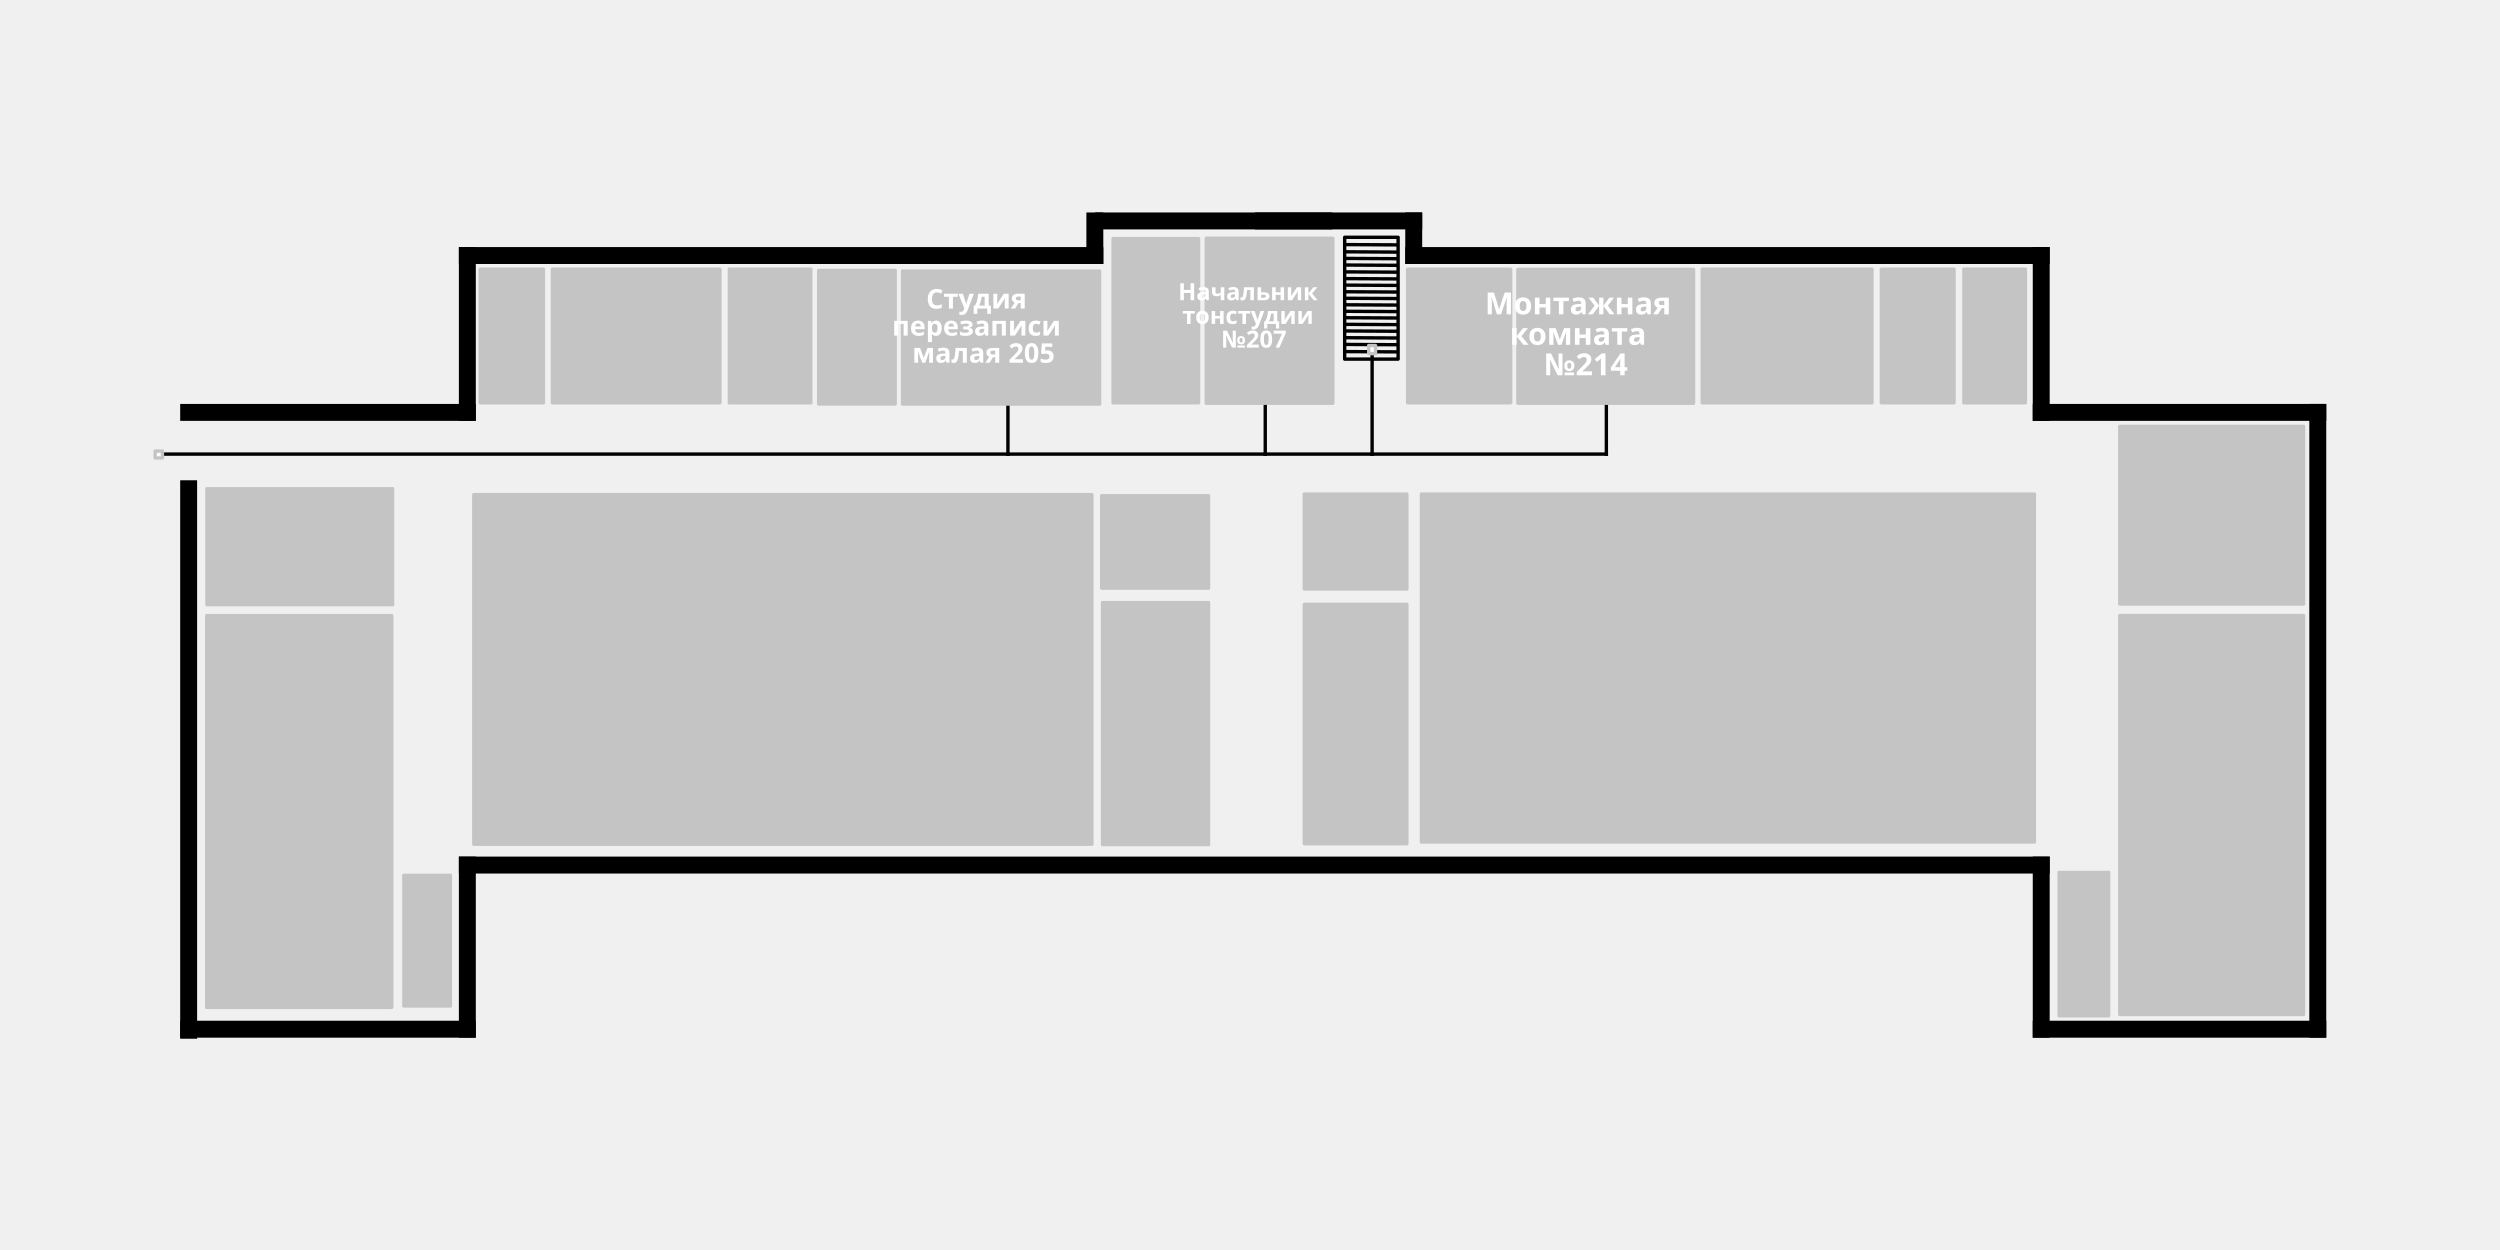
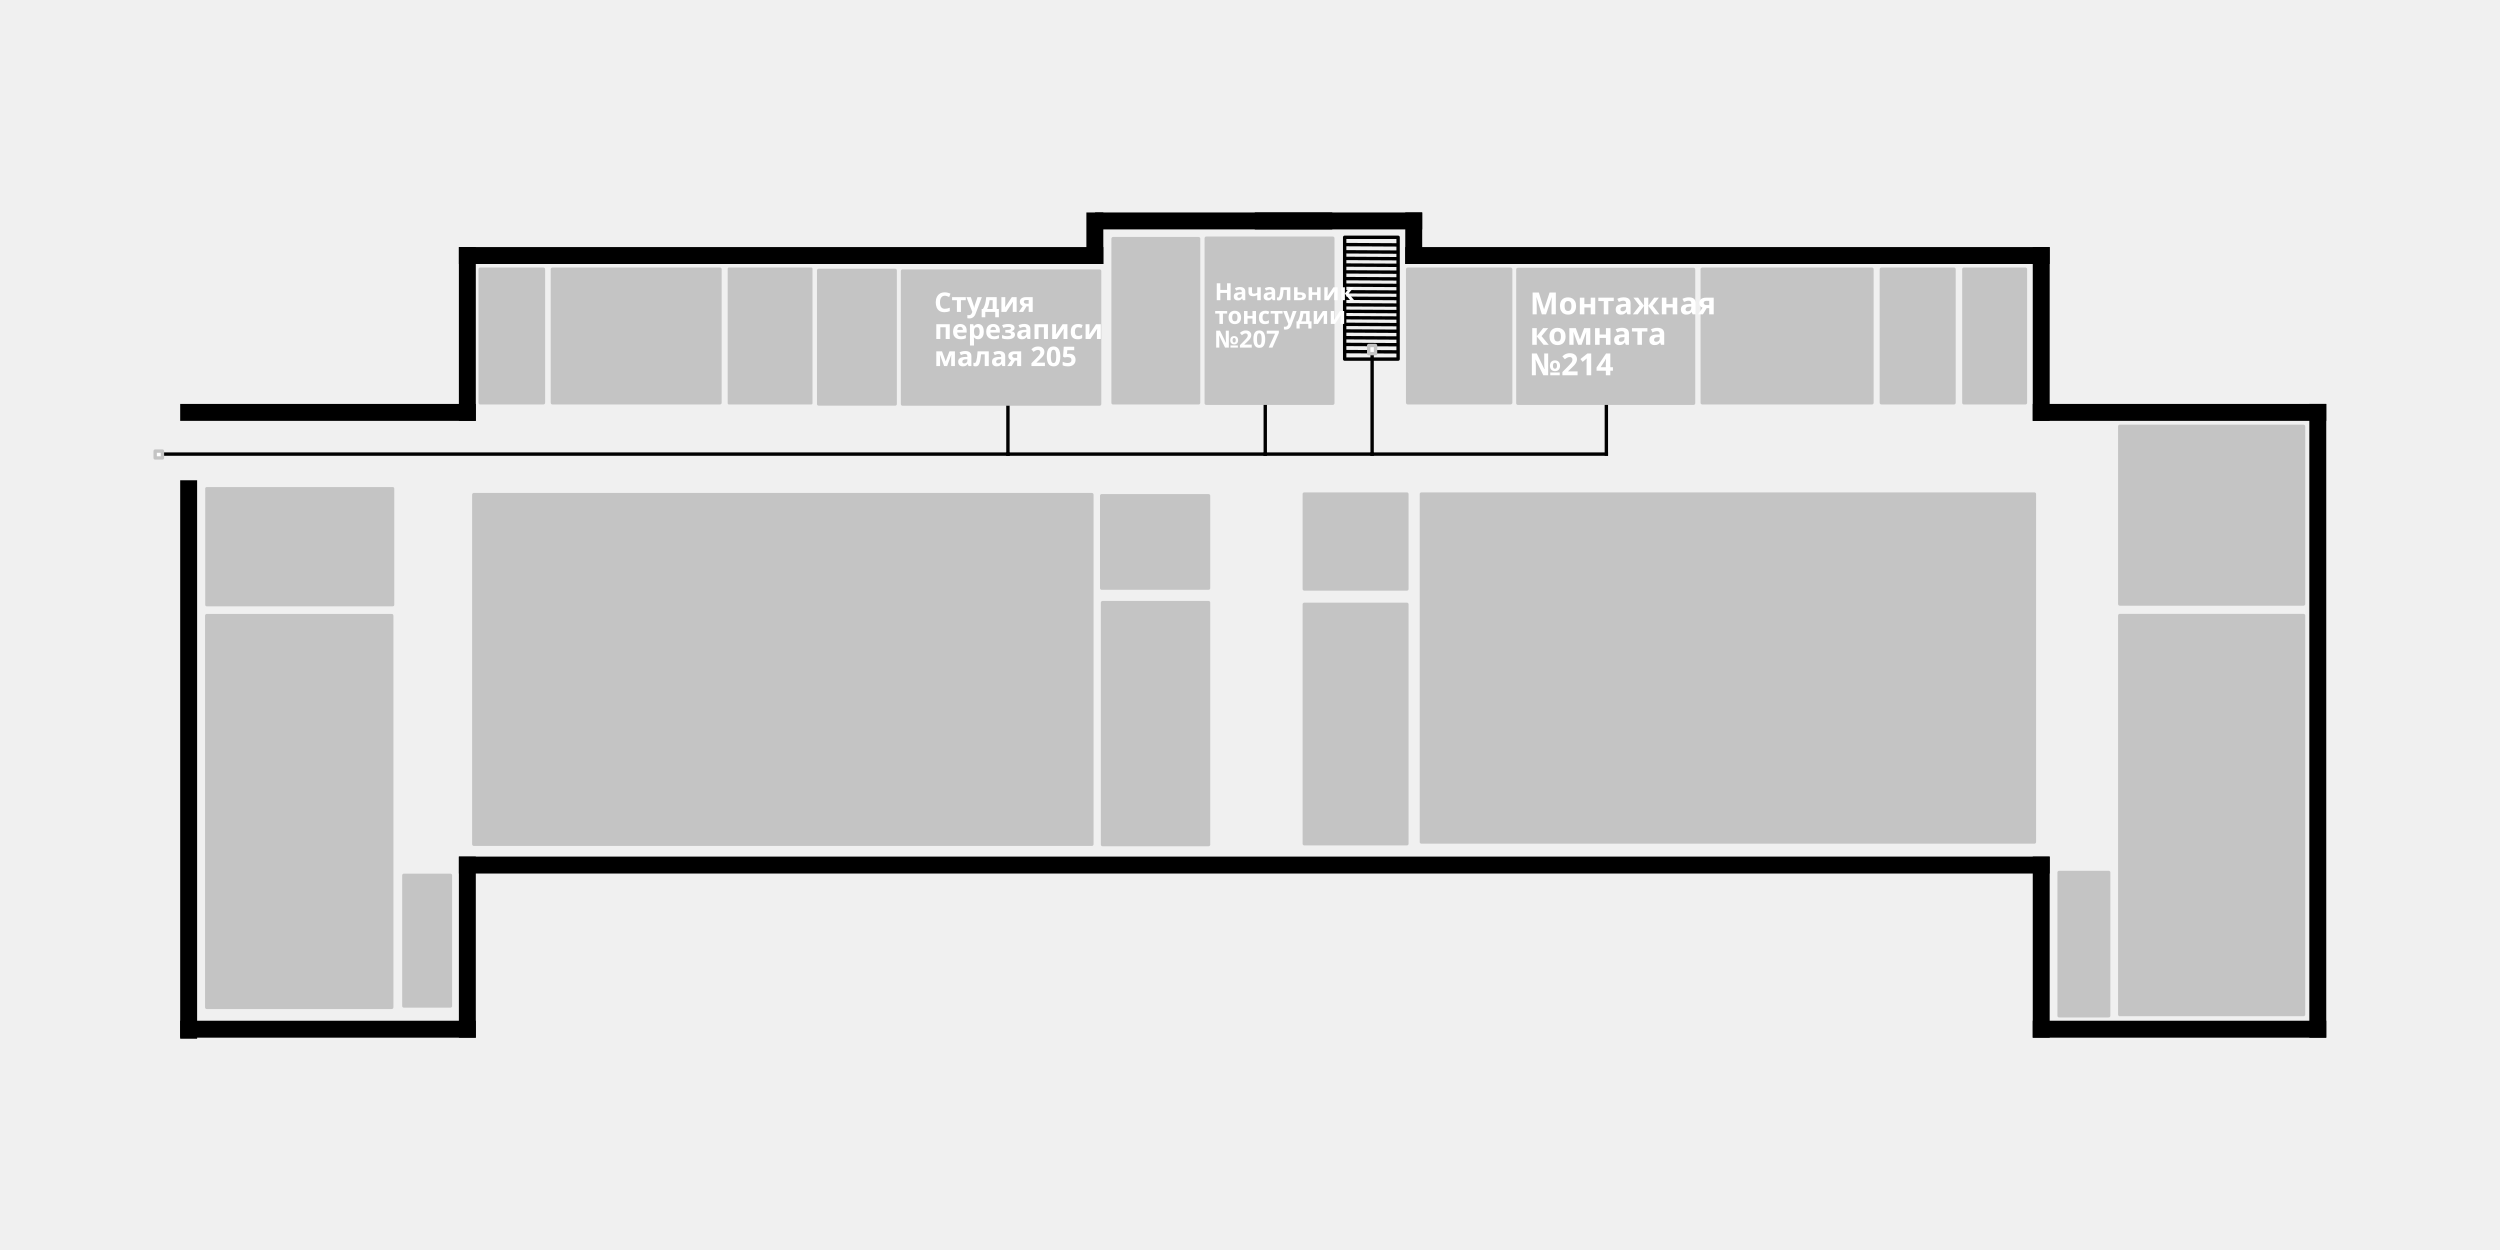
<svg xmlns="http://www.w3.org/2000/svg" width="1477" height="738" id="svg2" version="1.1">
  <defs id="defs4" />
  <g id="layer1" transform="translate(1241.357,256.6378)">
    <path style="fill:#c4c4c4;fill-opacity:1;stroke:#000000;stroke-width:10;stroke-linecap:square;stroke-linejoin:round;stroke-miterlimit:4;stroke-opacity:1;stroke-dasharray:none" d="m -35.402,351.431 163.392,0" id="path3018" />
    <path style="fill:#c4c4c4;fill-opacity:1;stroke:#000000;stroke-width:10;stroke-linecap:square;stroke-linejoin:round;stroke-miterlimit:4;stroke-opacity:1;stroke-dasharray:none" d="m -35.402,351.431 0,-96.975" id="path3788" />
    <path style="fill:#c4c4c4;fill-opacity:1;stroke:#000000;stroke-width:10;stroke-linecap:square;stroke-linejoin:round;stroke-miterlimit:4;stroke-opacity:1;stroke-dasharray:none" d="m -35.402,254.457 -929.845,0" id="path3790" />
    <path style="fill:#c4c4c4;fill-opacity:1;stroke:#000000;stroke-width:10;stroke-linecap:square;stroke-linejoin:round;stroke-miterlimit:4;stroke-opacity:1;stroke-dasharray:none" d="m -965.247,254.457 0,96.975" id="path3792" />
    <path style="fill:#c4c4c4;fill-opacity:1;stroke:#000000;stroke-width:10;stroke-linecap:square;stroke-linejoin:round;stroke-miterlimit:4;stroke-opacity:1;stroke-dasharray:none" d="m -965.247,351.431 -164.655,0" id="path3794" />
    <path style="fill:#c4c4c4;fill-opacity:1;stroke:#000000;stroke-width:10;stroke-linecap:square;stroke-linejoin:round;stroke-miterlimit:4;stroke-opacity:1;stroke-dasharray:none" d="m -1129.902,352.042 0,-319.919" id="path3796" />
    <path style="fill:#c4c4c4;fill-opacity:1;stroke:#000000;stroke-width:10;stroke-linecap:square;stroke-linejoin:round;stroke-miterlimit:4;stroke-opacity:1;stroke-dasharray:none" d="m -1129.902,-12.981 164.655,0" id="path3798" />
    <path style="fill:#c4c4c4;fill-opacity:1;stroke:#000000;stroke-width:10;stroke-linecap:square;stroke-linejoin:round;stroke-miterlimit:4;stroke-opacity:1;stroke-dasharray:none" d="m -965.247,-12.981 0,-92.681" id="path3800" />
    <path style="fill:#c4c4c4;fill-opacity:1;stroke:#000000;stroke-width:10;stroke-linecap:square;stroke-linejoin:round;stroke-miterlimit:4;stroke-opacity:1;stroke-dasharray:none" d="m -965.247,-105.663 370.726,0" id="path3802" />
    <path style="fill:#c4c4c4;fill-opacity:1;stroke:#000000;stroke-width:10;stroke-linecap:square;stroke-linejoin:round;stroke-miterlimit:4;stroke-opacity:1;stroke-dasharray:none" d="m -594.521,-105.663 0,-20.456" id="path3804" />
    <path style="fill:#c4c4c4;fill-opacity:1;stroke:#000000;stroke-width:10;stroke-linecap:square;stroke-linejoin:round;stroke-miterlimit:4;stroke-opacity:1;stroke-dasharray:none" d="m -589.378,-126.118 130.125,0" id="path3806" />
    <path style="fill:#c4c4c4;fill-opacity:1;stroke:#000000;stroke-width:10;stroke-linecap:square;stroke-linejoin:round;stroke-miterlimit:4;stroke-opacity:1;stroke-dasharray:none" d="m -495.021,-126.118 88.893,0" id="path3808" />
    <path style="fill:#c4c4c4;fill-opacity:1;stroke:#000000;stroke-width:10;stroke-linecap:square;stroke-linejoin:round;stroke-miterlimit:4;stroke-opacity:1;stroke-dasharray:none" d="m -406.128,-126.118 0,20.456" id="path3810" />
    <path style="fill:#c4c4c4;fill-opacity:1;stroke:#000000;stroke-width:10;stroke-linecap:square;stroke-linejoin:round;stroke-miterlimit:4;stroke-opacity:1;stroke-dasharray:none" d="m -406.128,-105.663 370.726,0" id="path3812" />
    <path style="fill:#c4c4c4;fill-opacity:1;stroke:#000000;stroke-width:10;stroke-linecap:square;stroke-linejoin:round;stroke-miterlimit:4;stroke-opacity:1;stroke-dasharray:none" d="m -35.402,-105.663 0,92.681" id="path3814" />
    <path style="fill:#c4c4c4;fill-opacity:1;stroke:#000000;stroke-width:10;stroke-linecap:square;stroke-linejoin:round;stroke-miterlimit:4;stroke-opacity:1;stroke-dasharray:none" d="m -35.402,-12.981 163.392,0" id="path3816" />
    <path style="fill:#c4c4c4;fill-opacity:1;stroke:#000000;stroke-width:10;stroke-linecap:square;stroke-linejoin:round;stroke-miterlimit:4;stroke-opacity:1;stroke-dasharray:none" d="m 127.99,-12.981 0,364.413" id="path3818" />
    <path style="fill:#c4c4c4;fill-opacity:1;stroke:#c4c4c4;stroke-width:1.97;stroke-linecap:square;stroke-linejoin:round;stroke-miterlimit:4;stroke-opacity:1" d="m -1002.761,260.502 27.514,0 0,77.21 -27.514,0 z" id="rect3836" />
    <path style="fill:#c4c4c4;fill-opacity:1;stroke:#c4c4c4;stroke-width:1.663;stroke-linecap:square;stroke-linejoin:round;stroke-miterlimit:4;stroke-opacity:1" d="m -1119.28,31.968 110.025,0 0,68.767 -110.025,0 z" id="rect3839" />
    <path style="fill:#c4c4c4;fill-opacity:1;stroke:#c4c4c4;stroke-width:1.965;stroke-linecap:square;stroke-linejoin:round;stroke-miterlimit:4;stroke-opacity:1" d="m -590.498,36.246 63.169,0 0,54.583 -63.169,0 z" id="rect3857" />
    <path style="fill:#c4c4c4;fill-opacity:1;stroke:#c4c4c4;stroke-width:1.973;stroke-linecap:square;stroke-linejoin:round;stroke-miterlimit:4;stroke-opacity:1" d="m -589.989,99.385 62.657,0 0,142.964 -62.657,0 z" id="rect3860" />
    <path style="fill:#c4c4c4;fill-opacity:1;stroke:#c4c4c4;stroke-width:1.943;stroke-linecap:square;stroke-linejoin:round;stroke-miterlimit:4;stroke-opacity:1" d="m -470.806,35.225 60.666,0 0,56.121 -60.666,0 z" id="rect3863" />
    <path style="fill:#c4c4c4;fill-opacity:1;stroke:#c4c4c4;stroke-width:1.963;stroke-linecap:square;stroke-linejoin:round;stroke-miterlimit:4;stroke-opacity:1" d="m -470.796,100.39 60.646,0 0,141.459 -60.646,0 z" id="rect3866" />
    <path style="fill:#c4c4c4;fill-opacity:1;stroke:#c4c4c4;stroke-width:1.976;stroke-linecap:square;stroke-linejoin:round;stroke-miterlimit:4;stroke-opacity:1" d="m -401.594,35.242 362.164,0 0,205.59 -362.164,0 z" id="rect3869" />
    <path style="fill:#c4c4c4;fill-opacity:1;stroke:#c4c4c4;stroke-width:2;stroke-linecap:square;stroke-linejoin:round;stroke-miterlimit:4;stroke-opacity:1" d="m -957.671,-97.582 37.376,0 0,78.904 -37.376,0 z" id="rect3887" />
    <path style="fill:#c4c4c4;fill-opacity:1;stroke:#c4c4c4;stroke-width:2;stroke-linecap:square;stroke-linejoin:round;stroke-miterlimit:4;stroke-opacity:1" d="m -914.992,-97.582 98.995,0 0,78.904 -98.995,0 z" id="rect3890" />
    <path style="fill:#c4c4c4;fill-opacity:1;stroke:#c4c4c4;stroke-width:1.399;stroke-linecap:square;stroke-linejoin:round;stroke-miterlimit:4;stroke-opacity:1" d="m -810.742,-97.882 48.715,0 0,79.505 -48.715,0 z" id="rect3893" />
    <path style="fill:#c4c4c4;fill-opacity:1;stroke:#c4c4c4;stroke-width:2;stroke-linecap:square;stroke-linejoin:round;stroke-miterlimit:4;stroke-opacity:1" d="m -757.694,-96.867 45.204,0 0,78.904 -45.204,0 z" id="rect3896" />
    <path style="fill:#c4c4c4;fill-opacity:1;stroke:#c4c4c4;stroke-width:2.164;stroke-linecap:square;stroke-linejoin:round;stroke-miterlimit:4;stroke-opacity:1" d="m -409.641,-97.5 60.714,0 0,78.74 -60.714,0 z" id="rect3901" />
    <path style="fill:#c4c4c4;fill-opacity:1;stroke:#c4c4c4;stroke-width:2;stroke-linecap:square;stroke-linejoin:round;stroke-miterlimit:4;stroke-opacity:1" d="m -235.665,-97.582 100.258,0 0,78.904 -100.258,0 z" id="rect3910" />
    <path style="fill:#c4c4c4;fill-opacity:1;stroke:#c4c4c4;stroke-width:2;stroke-linecap:square;stroke-linejoin:round;stroke-miterlimit:4;stroke-opacity:1" d="m -129.851,-97.582 42.931,0 0,78.904 -42.931,0 z" id="rect3913" />
    <path style="fill:#c4c4c4;fill-opacity:1;stroke:#c4c4c4;stroke-width:1.936;stroke-linecap:square;stroke-linejoin:round;stroke-miterlimit:4;stroke-opacity:1" d="m -81.143,-97.613 36.429,0 0,78.968 -36.429,0 z" id="rect3916" />
    <path style="fill:#c4c4c4;fill-opacity:1;stroke:#c4c4c4;stroke-width:2.034;stroke-linecap:square;stroke-linejoin:round;stroke-miterlimit:4;stroke-opacity:1" d="m 11.018,-4.732 108.537,0 0,104.93 -108.537,0 z" id="rect3923" />
    <path style="fill:#c4c4c4;fill-opacity:1;stroke:#c4c4c4;stroke-width:2;stroke-linecap:square;stroke-linejoin:round;stroke-miterlimit:4;stroke-opacity:1" d="m 11.001,107.037 108.571,0 0,235.714 -108.571,0 z" id="rect3926" />
    <path style="fill:#c4c4c4;fill-opacity:1;stroke:#c4c4c4;stroke-width:1.97;stroke-linecap:square;stroke-linejoin:round;stroke-miterlimit:4;stroke-opacity:1" d="m -24.851,258.807 29.316,0 0,84.673 -29.316,0 z" id="rect3931" />
    <path style="fill:none;stroke:#000000;stroke-width:2;stroke-linecap:square;stroke-linejoin:round;stroke-miterlimit:4;stroke-opacity:1;stroke-dasharray:none;display:inline" d="m -446.928,-116.453 31.574,0 0,71.98 -31.574,0 z" id="rect3090" />
    <path style="fill:none;stroke:#000000;stroke-width:2;stroke-linecap:butt;stroke-linejoin:round;stroke-miterlimit:4;stroke-opacity:1;stroke-dasharray:none;stroke-dashoffset:0;display:inline" d="m -446.625,-112.136 30.893,0.179" id="path4131" />
    <path style="fill:none;stroke:#000000;stroke-width:2;stroke-linecap:butt;stroke-linejoin:round;stroke-miterlimit:4;stroke-opacity:1;stroke-dasharray:none;stroke-dashoffset:0;display:inline" d="m -446.568,-107.876 30.893,0.179" id="path4131-6" />
    <path style="fill:none;stroke:#000000;stroke-width:2;stroke-linecap:butt;stroke-linejoin:round;stroke-miterlimit:4;stroke-opacity:1;stroke-dasharray:none;stroke-dashoffset:0;display:inline" d="m -446.904,-103.975 30.893,0.179" id="path4131-0" />
    <path style="fill:none;stroke:#000000;stroke-width:2;stroke-linecap:butt;stroke-linejoin:round;stroke-miterlimit:4;stroke-opacity:1;stroke-dasharray:none;stroke-dashoffset:0;display:inline" d="m -446.714,-100.061 30.893,0.179" id="path4131-4" />
    <path style="fill:none;stroke:#000000;stroke-width:2;stroke-linecap:butt;stroke-linejoin:round;stroke-miterlimit:4;stroke-opacity:1;stroke-dasharray:none;stroke-dashoffset:0;display:inline" d="m -446.651,-96.02 30.893,0.179" id="path4131-9" />
    <path style="fill:none;stroke:#000000;stroke-width:2;stroke-linecap:butt;stroke-linejoin:round;stroke-miterlimit:4;stroke-opacity:1;stroke-dasharray:none;stroke-dashoffset:0;display:inline" d="m -446.714,-92.043 30.893,0.179" id="path4131-46" />
    <path style="fill:none;stroke:#000000;stroke-width:2;stroke-linecap:butt;stroke-linejoin:round;stroke-miterlimit:4;stroke-opacity:1;stroke-dasharray:none;stroke-dashoffset:0;display:inline" d="m -446.651,-88.192 30.893,0.179" id="path4131-03" />
    <path style="fill:none;stroke:#000000;stroke-width:2;stroke-linecap:butt;stroke-linejoin:round;stroke-miterlimit:4;stroke-opacity:1;stroke-dasharray:none;stroke-dashoffset:0;display:inline" d="m -446.651,-84.277 30.893,0.179" id="path4131-62" />
    <path style="fill:none;stroke:#000000;stroke-width:2;stroke-linecap:butt;stroke-linejoin:round;stroke-miterlimit:4;stroke-opacity:1;stroke-dasharray:none;stroke-dashoffset:0;display:inline" d="m -446.525,-80.426 30.893,0.179" id="path4131-45" />
    <path style="fill:none;stroke:#000000;stroke-width:2;stroke-linecap:butt;stroke-linejoin:round;stroke-miterlimit:4;stroke-opacity:1;stroke-dasharray:none;stroke-dashoffset:0;display:inline" d="m -446.525,-76.575 30.893,0.179" id="path4131-8" />
    <path style="fill:none;stroke:#000000;stroke-width:2;stroke-linecap:butt;stroke-linejoin:round;stroke-miterlimit:4;stroke-opacity:1;stroke-dasharray:none;stroke-dashoffset:0;display:inline" d="m -446.777,-72.724 30.893,0.179" id="path4131-81" />
    <path style="fill:none;stroke:#000000;stroke-width:2;stroke-linecap:butt;stroke-linejoin:round;stroke-miterlimit:4;stroke-opacity:1;stroke-dasharray:none;stroke-dashoffset:0;display:inline" d="m -446.904,-68.936 30.893,0.179" id="path4131-2" />
    <path style="fill:none;stroke:#000000;stroke-width:2;stroke-linecap:butt;stroke-linejoin:round;stroke-miterlimit:4;stroke-opacity:1;stroke-dasharray:none;stroke-dashoffset:0;display:inline" d="m -446.462,-65.021 30.893,0.179" id="path4131-1" />
    <path style="fill:none;stroke:#000000;stroke-width:2;stroke-linecap:butt;stroke-linejoin:round;stroke-miterlimit:4;stroke-opacity:1;stroke-dasharray:none;stroke-dashoffset:0;display:inline" d="m -446.651,-61.107 30.893,0.179" id="path4131-49" />
    <path style="fill:none;stroke:#000000;stroke-width:2;stroke-linecap:butt;stroke-linejoin:round;stroke-miterlimit:4;stroke-opacity:1;stroke-dasharray:none;stroke-dashoffset:0;display:inline" d="m -446.588,-57.13 30.893,0.179" id="path4131-82" />
    <path style="fill:none;stroke:#000000;stroke-width:2;stroke-linecap:butt;stroke-linejoin:round;stroke-miterlimit:4;stroke-opacity:1;stroke-dasharray:none;stroke-dashoffset:0;display:inline" d="m -446.714,-53.152 30.893,0.179" id="path4131-452" />
    <path style="fill:none;stroke:#000000;stroke-width:2;stroke-linecap:butt;stroke-linejoin:round;stroke-miterlimit:4;stroke-opacity:1;stroke-dasharray:none;stroke-dashoffset:0;display:inline" d="m -446.777,-48.922 30.893,0.179" id="path4131-99" />
    <path style="fill:#c4c4c4;fill-opacity:1;stroke:#c4c4c4;stroke-width:1.948;stroke-linecap:square;stroke-linejoin:round;stroke-miterlimit:4;stroke-opacity:1" d="m -583.774,-115.664 50.56,0 0,97.027 -50.56,0 z" id="rect4128" />
    <path style="fill:#c4c4c4;fill-opacity:1;stroke:#c4c4c4;stroke-width:2.066;stroke-linecap:square;stroke-linejoin:round;stroke-miterlimit:4;stroke-opacity:1" d="m -961.395,35.61 365.076,0 0,206.504 -365.076,0 z" id="rect4134" />
    <path transform="translate(-1241.357,-256.6378)" style="fill:#c4c4c4;fill-opacity:1;stroke:#c4c4c4;stroke-width:2;stroke-linecap:square;stroke-linejoin:round;stroke-miterlimit:4;stroke-opacity:1" d="m 122.143,363.714 109.286,0 0,231.429 -109.286,0 z" id="rect4136" />
  </g>
  <g id="layer6">
    <path style="fill:#ffffff;fill-opacity:1;stroke:#000000;stroke-width:2;stroke-linecap:square;stroke-linejoin:round;stroke-miterlimit:4;stroke-opacity:1;stroke-dasharray:none" d="m 95.459,268.279 500.026,0" id="path4208" />
    <path style="fill:#ffffff;fill-opacity:1;stroke:#000000;stroke-width:2;stroke-linecap:square;stroke-linejoin:round;stroke-miterlimit:4;stroke-opacity:1;stroke-dasharray:none" d="m 595.485,268.279 0,-29.294" id="path4210" />
    <path style="fill:#ffffff;fill-opacity:1;stroke:#000000;stroke-width:2;stroke-linecap:square;stroke-linejoin:round;stroke-miterlimit:4;stroke-opacity:1;stroke-dasharray:none" d="m 595.485,268.279 152.028,0" id="path4216" />
    <path style="fill:#ffffff;fill-opacity:1;stroke:#000000;stroke-width:2;stroke-linecap:square;stroke-linejoin:round;stroke-miterlimit:4;stroke-opacity:1;stroke-dasharray:none" d="m 747.513,268.279 0,-29.294" id="path4218" />
    <path style="fill:#ffffff;fill-opacity:1;stroke:#000000;stroke-width:2;stroke-linecap:square;stroke-linejoin:round;stroke-miterlimit:4;stroke-opacity:1;stroke-dasharray:none" d="m 747.513,268.279 63.135,0" id="path4220" />
    <path style="fill:#ffffff;fill-opacity:1;stroke:#000000;stroke-width:2;stroke-linecap:square;stroke-linejoin:round;stroke-miterlimit:4;stroke-opacity:1;stroke-dasharray:none" d="m 810.647,268.279 0,-61.114" id="path4222" />
    <path style="fill:#ffffff;fill-opacity:1;stroke:#000000;stroke-width:2;stroke-linecap:square;stroke-linejoin:round;stroke-miterlimit:4;stroke-opacity:1;stroke-dasharray:none" d="m 810.647,268.279 138.391,0" id="path4224" />
    <path style="fill:#ffffff;fill-opacity:1;stroke:#000000;stroke-width:2;stroke-linecap:square;stroke-linejoin:round;stroke-miterlimit:4;stroke-opacity:1;stroke-dasharray:none" d="m 949.038,268.279 0,-29.294" id="path4226" />
  </g>
  <g id="layer5">
    <rect style="fill:#ffffff;fill-opacity:1;stroke:#c4c4c4;stroke-width:2;stroke-linecap:square;stroke-linejoin:round;stroke-miterlimit:4;stroke-opacity:1;stroke-dasharray:none" id="rect4197" width="4.041" height="4.798" x="808.627" y="204.134">
      </rect>
    <rect style="fill:#ffffff;fill-opacity:1;stroke:#c4c4c4;stroke-width:2;stroke-linecap:square;stroke-linejoin:round;stroke-miterlimit:4;stroke-opacity:1;stroke-dasharray:none" id="rect4201" width="4.293" height="4.041" x="91.671" y="266.511">
      </rect>
  </g>
  <g id="layer4">
    <path style="fill:#c4c4c4;fill-opacity:1;stroke:#c4c4c4;stroke-width:2.01;stroke-linecap:square;stroke-linejoin:round;stroke-miterlimit:4;stroke-opacity:1" d="m 712.668,140.752 74.741,0 0,97.47 -74.741,0 z" id="rect4130" />
-     <text xml:space="preserve" style="font-size:14px;font-style:normal;font-variant:normal;font-weight:bold;font-stretch:normal;text-align:center;line-height:100%;letter-spacing:0px;word-spacing:0px;text-anchor:middle;fill:#ffffff;fill-opacity:1;stroke:none;font-family:Calibri;-inkscape-font-specification:Sans Bold" x="750.014" y="177.365" id="text4181">
-       <tspan id="tspan4183" x="750.014" y="177.365">Начальник</tspan>
-       <tspan x="750.014" y="191.365" id="tspan4185">тонстудии</tspan>
-       <tspan x="750.014" y="205.365" id="tspan4187">№207</tspan>
+     <text xml:space="preserve" style="font-size:14px;font-style:normal;font-variant:normal;font-weight:bold;font-stretch:normal;text-align:start;line-height:100%;letter-spacing:0px;word-spacing:0px;text-anchor:start;fill:#ffffff;fill-opacity:1;stroke:none;font-family:Calibri;-inkscape-font-specification:Sans Bold" x="717.602" y="177.365" id="text4181">
+       <tspan id="tspan4183" x="717.602" y="177.365">Начальник</tspan>
+       <tspan x="717.602" y="191.365" id="tspan4185">тонстудии</tspan>
+       <tspan x="717.602" y="205.365" id="tspan4187">№207</tspan>
    </text>
  </g>
  <g id="layer2">
-     <rect style="fill:#c4c4c4;fill-opacity:1;stroke:#c4c4c4;stroke-width:2.006;stroke-linecap:square;stroke-linejoin:round;stroke-miterlimit:4;stroke-opacity:1;stroke-dasharray:none" id="rect4141" width="103.787" height="79.038" x="896.766" y="159.186" />
-     <text xml:space="preserve" style="font-size:18px;font-style:normal;font-variant:normal;font-weight:bold;font-stretch:normal;text-align:center;line-height:100%;letter-spacing:0px;word-spacing:0px;text-anchor:middle;fill:#ffffff;fill-opacity:1;stroke:none;font-family:Calibri;-inkscape-font-specification:Sans Bold" x="948.7" y="185.699" id="text4143">
-       <tspan id="tspan4145" x="948.7" y="185.699">Монтажная</tspan>
-       <tspan x="948.7" y="203.699" id="tspan4147">комната</tspan>
-       <tspan x="948.7" y="221.699" id="tspan4149">№214</tspan>
+     <path style="fill:#c4c4c4;fill-opacity:1;stroke:#c4c4c4;stroke-width:2.006;stroke-linecap:square;stroke-linejoin:round;stroke-miterlimit:4;stroke-opacity:1" d="m 896.766,159.186 103.787,0 0,79.038 -103.787,0 z" id="rect4141" />
+     <text xml:space="preserve" style="font-size:18px;font-style:normal;font-variant:normal;font-weight:bold;font-stretch:normal;text-align:start;line-height:100%;letter-spacing:0px;word-spacing:0px;text-anchor:start;fill:#ffffff;fill-opacity:1;stroke:none;font-family:Calibri;-inkscape-font-specification:Sans Bold" x="903.841" y="185.699" id="text4143">
+       <tspan id="tspan4145" x="903.841" y="185.699">Монтажная</tspan>
+       <tspan x="903.841" y="203.699" id="tspan4147">комната</tspan>
+       <tspan x="903.841" y="221.699" id="tspan4149">№214</tspan>
    </text>
  </g>
  <g id="layer3">
-     <rect style="fill:#c4c4c4;fill-opacity:1;stroke:#c4c4c4;stroke-width:2.004;stroke-linecap:square;stroke-linejoin:round;stroke-miterlimit:4;stroke-opacity:1;stroke-dasharray:none" id="rect4152" width="116.424" height="78.567" x="533.217" y="160.145" />
-     <text xml:space="preserve" style="font-size:16px;font-style:normal;font-variant:normal;font-weight:bold;font-stretch:normal;text-align:center;line-height:100%;letter-spacing:0px;word-spacing:0px;text-anchor:middle;fill:#ffffff;fill-opacity:1;stroke:none;font-family:Calibri;-inkscape-font-specification:Sans Bold" x="591.483" y="182.286" id="text4154">
-       <tspan id="tspan4156" x="591.483" y="182.286">Студия</tspan>
-       <tspan x="591.483" y="198.286" id="tspan4158">перезаписи</tspan>
-       <tspan x="591.483" y="214.286" id="tspan4160">малая 205</tspan>
+     <path style="fill:#c4c4c4;fill-opacity:1;stroke:#c4c4c4;stroke-width:2.004;stroke-linecap:square;stroke-linejoin:round;stroke-miterlimit:4;stroke-opacity:1" d="m 533.217,160.145 116.424,0 0,78.567 -116.424,0 z" id="rect4152" />
+     <text xml:space="preserve" style="font-size:16px;font-style:normal;font-variant:normal;font-weight:bold;font-stretch:normal;text-align:start;line-height:100%;letter-spacing:0px;word-spacing:0px;text-anchor:start;fill:#ffffff;fill-opacity:1;stroke:none;font-family:Calibri;-inkscape-font-specification:Sans Bold" x="551.92" y="184.286" id="text4154">
+       <tspan id="tspan4156" x="551.92" y="184.286">Студия</tspan>
+       <tspan x="551.92" y="200.286" id="tspan4158">перезаписи</tspan>
+       <tspan x="551.92" y="216.286" id="tspan4160">малая 205</tspan>
    </text>
  </g>
</svg>
